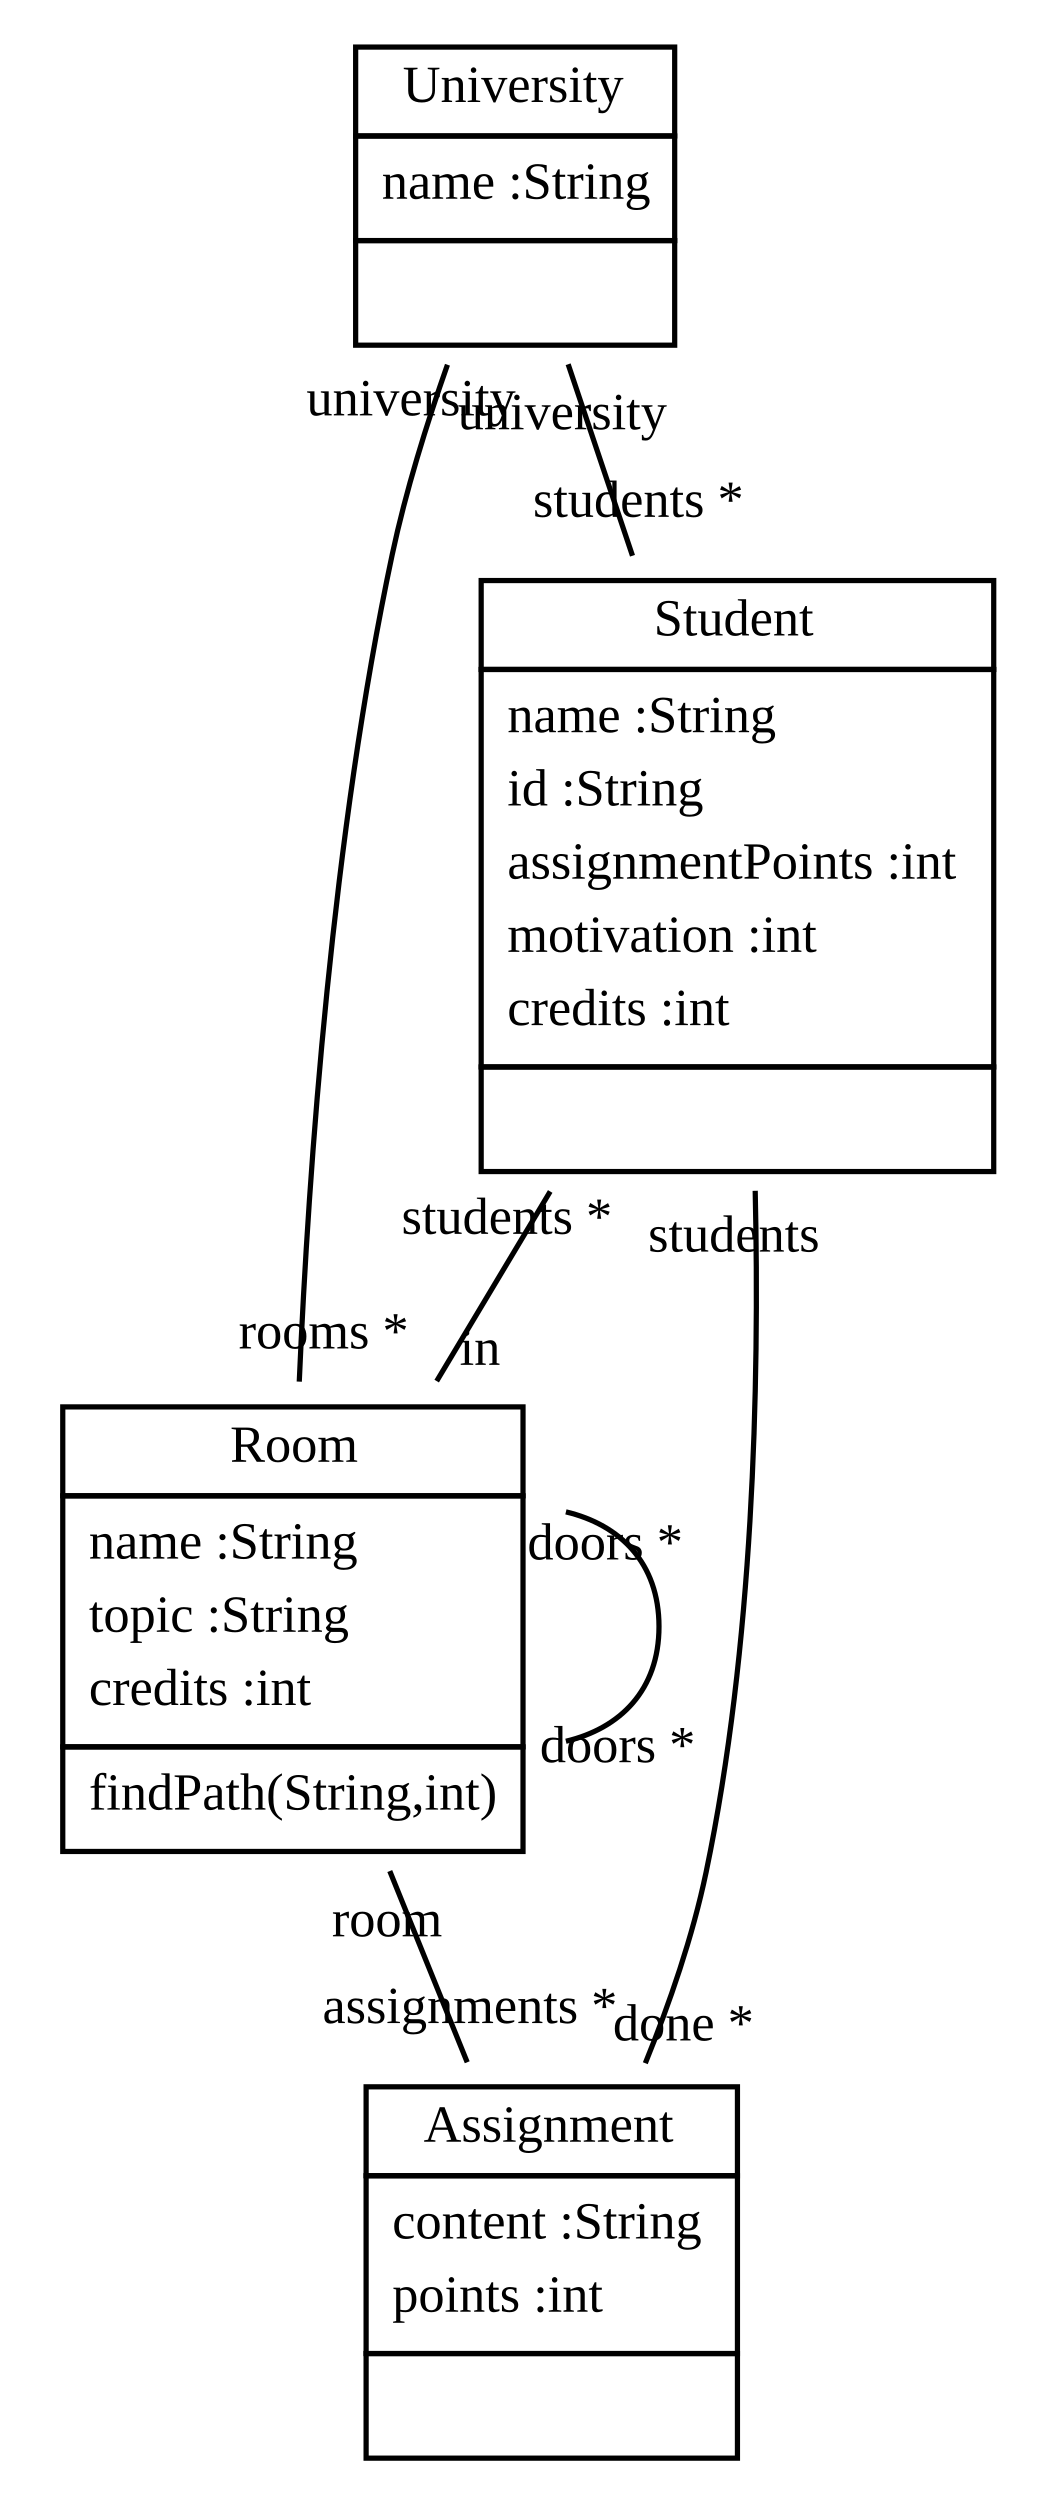
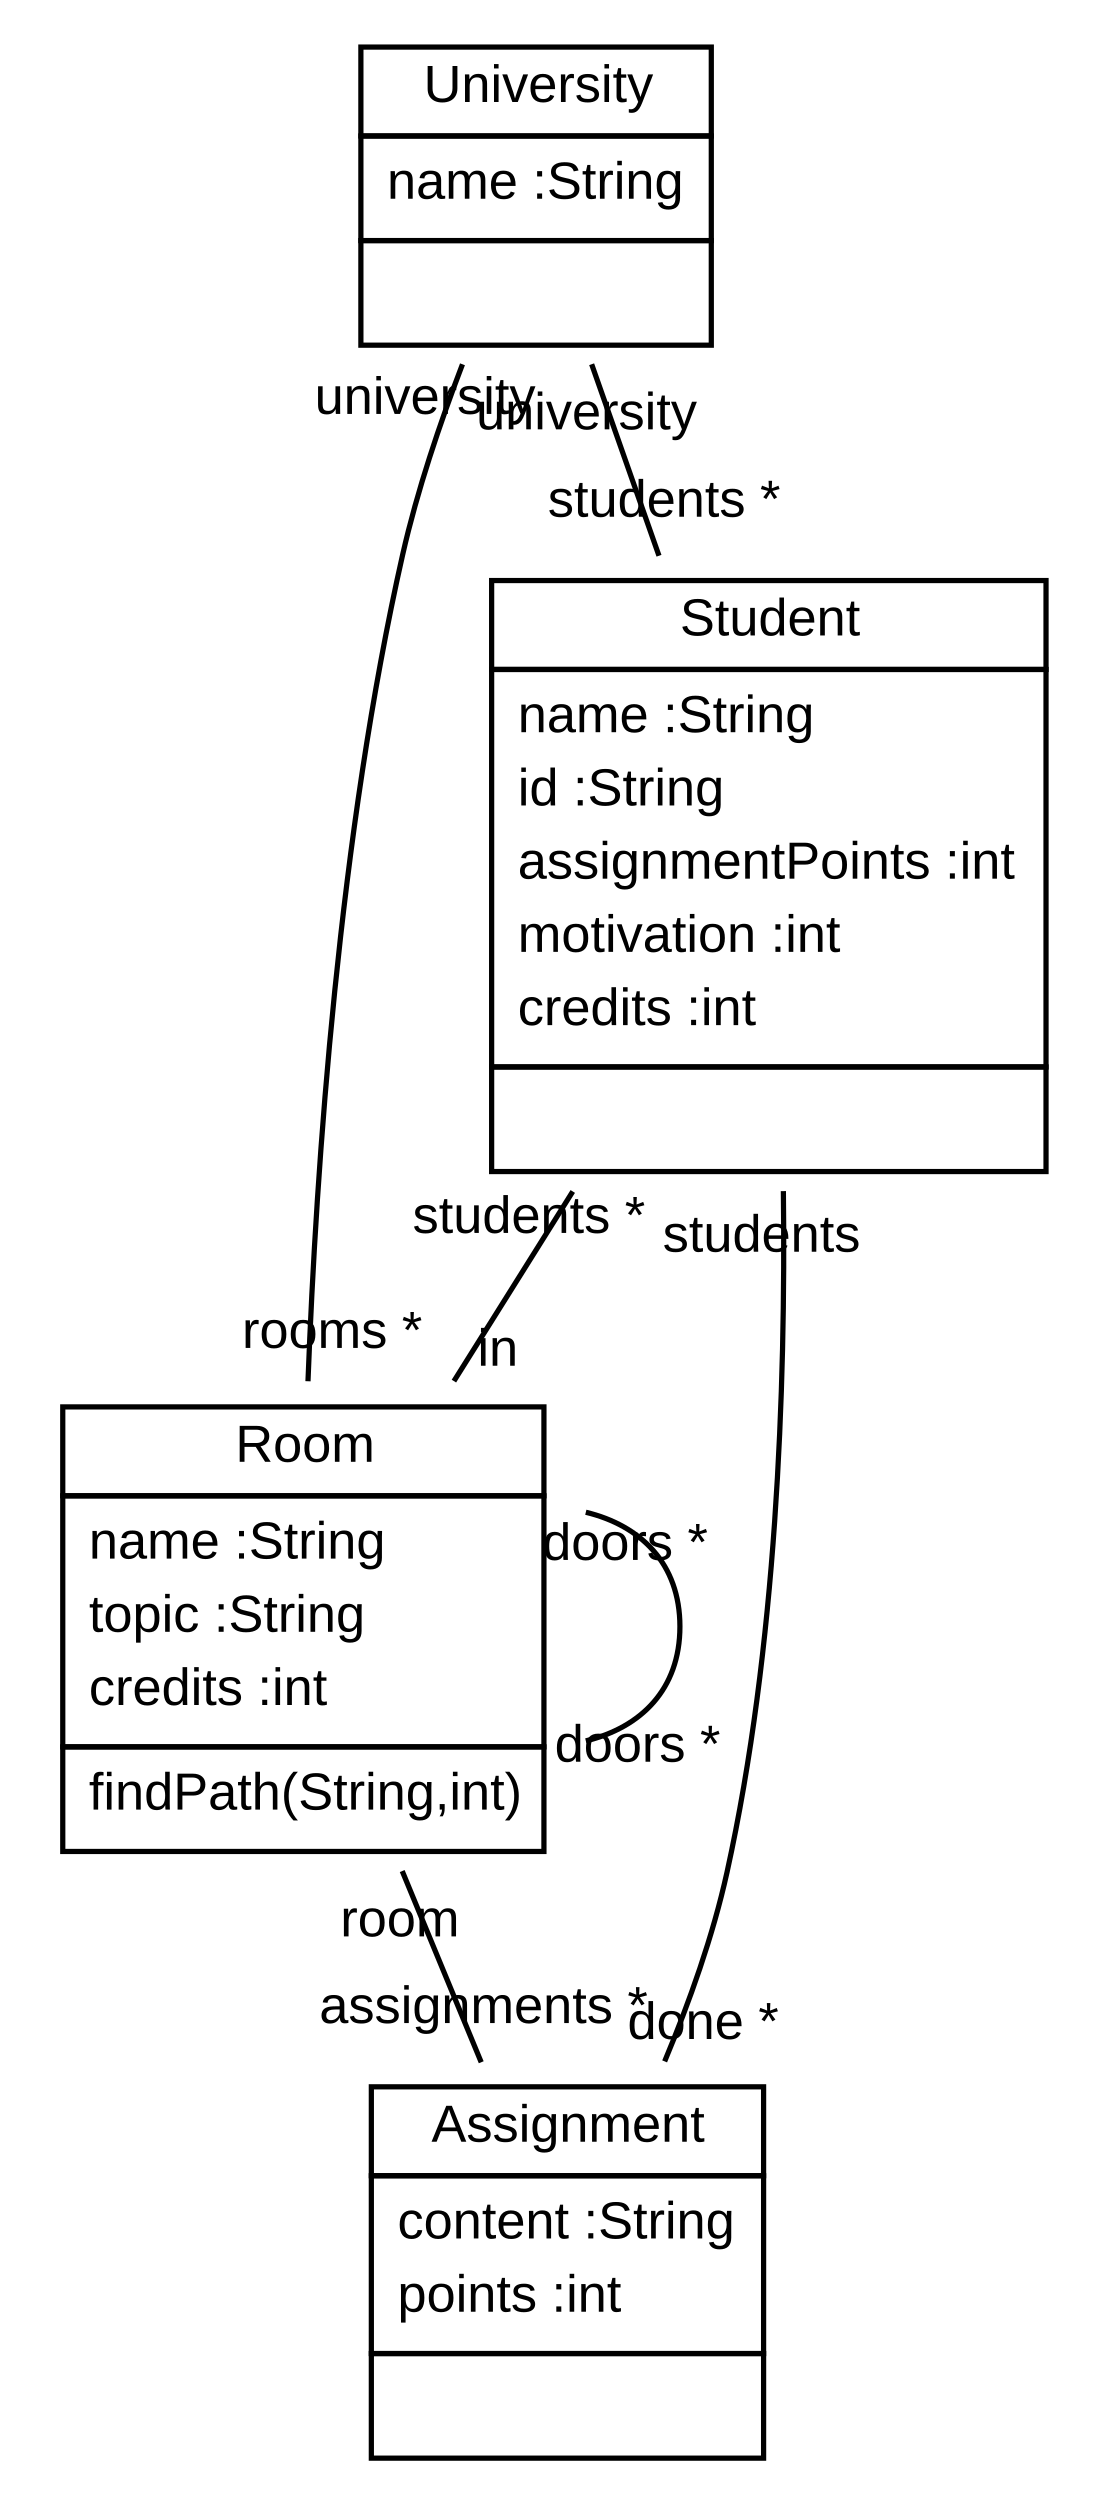
- <svg xmlns="http://www.w3.org/2000/svg" xmlns:xlink="http://www.w3.org/1999/xlink" width="202pt" height="478pt" viewBox="0.00 0.00 202.00 478.00">
+ <svg xmlns="http://www.w3.org/2000/svg" xmlns:xlink="http://www.w3.org/1999/xlink" width="212pt" height="478pt" viewBox="0.00 0.00 212.00 478.00">
  <g id="graph1" class="graph" transform="scale(1 1) rotate(0) translate(4 474)">
-     <polygon fill="white" stroke="white" points="-4,5 -4,-474 199,-474 199,5 -4,5" />
+     <polygon fill="white" stroke="white" points="-4,5 -4,-474 209,-474 209,5 -4,5" />
    <g id="node1" class="node">
      <a xlink:href="../examples/org/sdmlib/examples/studyrightWithAssignments/University.java" xlink:title="&lt;TABLE&gt;">
-         <polygon fill="none" stroke="black" points="64,-448 64,-465 125,-465 125,-448 64,-448" />
-         <text text-anchor="start" x="73" y="-454.5" font-family="Times New Roman,serif" font-size="10.00">University</text>
+         <polygon fill="none" stroke="black" points="65,-448 65,-465 132,-465 132,-448 65,-448" />
+         <text text-anchor="start" x="77" y="-454.5" font-family="Arial" font-size="10.00">University</text>
      </a>
-       <polygon fill="none" stroke="black" points="64,-428 64,-448 125,-448 125,-428 64,-428" />
-       <text text-anchor="start" x="69" y="-436" font-family="Times New Roman,serif" font-size="10.00">name :String</text>
-       <polygon fill="none" stroke="black" points="64,-408 64,-428 125,-428 125,-408 64,-408" />
-       <text text-anchor="start" x="93" y="-416" font-family="Times New Roman,serif" font-size="10.00"> </text>
+       <polygon fill="none" stroke="black" points="65,-428 65,-448 132,-448 132,-428 65,-428" />
+       <text text-anchor="start" x="70" y="-436" font-family="Arial" font-size="10.00">name :String</text>
+       <polygon fill="none" stroke="black" points="65,-408 65,-428 132,-428 132,-408 65,-408" />
+       <text text-anchor="start" x="96.5" y="-416" font-family="Arial" font-size="10.00"> </text>
    </g>
    <g id="node2" class="node">
      <a xlink:href="../examples/org/sdmlib/examples/studyrightWithAssignments/Student.java" xlink:title="&lt;TABLE&gt;">
-         <polygon fill="none" stroke="black" points="88,-346 88,-363 186,-363 186,-346 88,-346" />
-         <text text-anchor="start" x="121" y="-352.5" font-family="Times New Roman,serif" font-size="10.00">Student</text>
+         <polygon fill="none" stroke="black" points="90,-346 90,-363 196,-363 196,-346 90,-346" />
+         <text text-anchor="start" x="126" y="-352.5" font-family="Arial" font-size="10.00">Student</text>
      </a>
-       <polygon fill="none" stroke="black" points="88,-270 88,-346 186,-346 186,-270 88,-270" />
-       <text text-anchor="start" x="93" y="-334" font-family="Times New Roman,serif" font-size="10.00">name :String</text>
-       <text text-anchor="start" x="93" y="-320" font-family="Times New Roman,serif" font-size="10.00">id :String</text>
-       <text text-anchor="start" x="93" y="-306" font-family="Times New Roman,serif" font-size="10.00">assignmentPoints :int</text>
-       <text text-anchor="start" x="93" y="-292" font-family="Times New Roman,serif" font-size="10.00">motivation :int</text>
-       <text text-anchor="start" x="93" y="-278" font-family="Times New Roman,serif" font-size="10.00">credits :int</text>
-       <polygon fill="none" stroke="black" points="88,-250 88,-270 186,-270 186,-250 88,-250" />
-       <text text-anchor="start" x="135.5" y="-258" font-family="Times New Roman,serif" font-size="10.00"> </text>
+       <polygon fill="none" stroke="black" points="90,-270 90,-346 196,-346 196,-270 90,-270" />
+       <text text-anchor="start" x="95" y="-334" font-family="Arial" font-size="10.00">name :String</text>
+       <text text-anchor="start" x="95" y="-320" font-family="Arial" font-size="10.00">id :String</text>
+       <text text-anchor="start" x="95" y="-306" font-family="Arial" font-size="10.00">assignmentPoints :int</text>
+       <text text-anchor="start" x="95" y="-292" font-family="Arial" font-size="10.00">motivation :int</text>
+       <text text-anchor="start" x="95" y="-278" font-family="Arial" font-size="10.00">credits :int</text>
+       <polygon fill="none" stroke="black" points="90,-250 90,-270 196,-270 196,-250 90,-250" />
+       <text text-anchor="start" x="141" y="-258" font-family="Arial" font-size="10.00"> </text>
    </g>
    <g id="edge2" class="edge">
-       <path fill="none" stroke="black" d="M104.629,-404.36C108.36,-393.255 112.683,-380.386 116.931,-367.74" />
-       <text text-anchor="middle" x="118.051" y="-375.177" font-family="Times New Roman,serif" font-size="10.00">students *</text>
-       <text text-anchor="middle" x="103.509" y="-391.922" font-family="Times New Roman,serif" font-size="10.00">university</text>
+       <path fill="none" stroke="black" d="M109.124,-404.36C113.028,-393.255 117.552,-380.386 121.998,-367.74" />
+       <text text-anchor="middle" x="122.979" y="-375.192" font-family="Arial" font-size="10.00">students *</text>
+       <text text-anchor="middle" x="108.143" y="-391.908" font-family="Arial" font-size="10.00">university</text>
    </g>
    <g id="node3" class="node">
      <a xlink:href="../examples/org/sdmlib/examples/studyrightWithAssignments/Room.java" xlink:title="&lt;TABLE&gt;">
-         <polygon fill="none" stroke="black" points="8,-188 8,-205 96,-205 96,-188 8,-188" />
-         <text text-anchor="start" x="40" y="-194.5" font-family="Times New Roman,serif" font-size="10.00">Room</text>
+         <polygon fill="none" stroke="black" points="8,-188 8,-205 100,-205 100,-188 8,-188" />
+         <text text-anchor="start" x="41" y="-194.5" font-family="Arial" font-size="10.00">Room</text>
      </a>
-       <polygon fill="none" stroke="black" points="8,-140 8,-188 96,-188 96,-140 8,-140" />
-       <text text-anchor="start" x="13" y="-176" font-family="Times New Roman,serif" font-size="10.00">name :String</text>
-       <text text-anchor="start" x="13" y="-162" font-family="Times New Roman,serif" font-size="10.00">topic :String</text>
-       <text text-anchor="start" x="13" y="-148" font-family="Times New Roman,serif" font-size="10.00">credits :int</text>
-       <polygon fill="none" stroke="black" points="8,-120 8,-140 96,-140 96,-120 8,-120" />
-       <text text-anchor="start" x="13" y="-128" font-family="Times New Roman,serif" font-size="10.00">findPath(String,int)</text>
+       <polygon fill="none" stroke="black" points="8,-140 8,-188 100,-188 100,-140 8,-140" />
+       <text text-anchor="start" x="13" y="-176" font-family="Arial" font-size="10.00">name :String</text>
+       <text text-anchor="start" x="13" y="-162" font-family="Arial" font-size="10.00">topic :String</text>
+       <text text-anchor="start" x="13" y="-148" font-family="Arial" font-size="10.00">credits :int</text>
+       <polygon fill="none" stroke="black" points="8,-120 8,-140 100,-140 100,-120 8,-120" />
+       <text text-anchor="start" x="13" y="-128" font-family="Arial" font-size="10.00">findPath(String,int)</text>
    </g>
    <g id="edge4" class="edge">
-       <path fill="none" stroke="black" d="M81.554,-404.26C77.587,-392.972 73.566,-380.068 71,-368 59.607,-314.42 55.046,-251.481 53.219,-209.831" />
-       <text text-anchor="middle" x="57.879" y="-216.18" font-family="Times New Roman,serif" font-size="10.00">rooms *</text>
-       <text text-anchor="middle" x="74.592" y="-394.582" font-family="Times New Roman,serif" font-size="10.00">university</text>
+       <path fill="none" stroke="black" d="M84.426,-404.347C80.111,-393.066 75.749,-380.145 73,-368 60.907,-314.574 56.488,-251.603 54.886,-209.905" />
+       <text text-anchor="middle" x="59.502" y="-216.276" font-family="Arial" font-size="10.00">rooms *</text>
+       <text text-anchor="middle" x="77.273" y="-394.859" font-family="Arial" font-size="10.00">university</text>
    </g>
    <g id="edge8" class="edge">
-       <path fill="none" stroke="black" d="M101.199,-246.191C93.939,-234.063 86.412,-221.489 79.494,-209.932" />
-       <text text-anchor="middle" x="87.775" y="-213.037" font-family="Times New Roman,serif" font-size="10.00">in</text>
-       <text text-anchor="middle" x="92.918" y="-238.085" font-family="Times New Roman,serif" font-size="10.00">students *</text>
+       <path fill="none" stroke="black" d="M105.514,-246.191C97.913,-234.063 90.032,-221.489 82.788,-209.932" />
+       <text text-anchor="middle" x="91.182" y="-212.867" font-family="Arial" font-size="10.00">in</text>
+       <text text-anchor="middle" x="97.12" y="-238.256" font-family="Arial" font-size="10.00">students *</text>
    </g>
    <g id="node4" class="node">
      <a xlink:href="../examples/org/sdmlib/examples/studyrightWithAssignments/Assignment.java" xlink:title="&lt;TABLE&gt;">
-         <polygon fill="none" stroke="black" points="66,-58 66,-75 137,-75 137,-58 66,-58" />
-         <text text-anchor="start" x="77" y="-64.5" font-family="Times New Roman,serif" font-size="10.00">Assignment</text>
+         <polygon fill="none" stroke="black" points="67,-58 67,-75 142,-75 142,-58 67,-58" />
+         <text text-anchor="start" x="78.5" y="-64.5" font-family="Arial" font-size="10.00">Assignment</text>
      </a>
-       <polygon fill="none" stroke="black" points="66,-24 66,-58 137,-58 137,-24 66,-24" />
-       <text text-anchor="start" x="71" y="-46" font-family="Times New Roman,serif" font-size="10.00">content :String</text>
-       <text text-anchor="start" x="71" y="-32" font-family="Times New Roman,serif" font-size="10.00">points :int</text>
-       <polygon fill="none" stroke="black" points="66,-4 66,-24 137,-24 137,-4 66,-4" />
-       <text text-anchor="start" x="100" y="-12" font-family="Times New Roman,serif" font-size="10.00"> </text>
+       <polygon fill="none" stroke="black" points="67,-24 67,-58 142,-58 142,-24 67,-24" />
+       <text text-anchor="start" x="72" y="-46" font-family="Arial" font-size="10.00">content :String</text>
+       <text text-anchor="start" x="72" y="-32" font-family="Arial" font-size="10.00">points :int</text>
+       <polygon fill="none" stroke="black" points="67,-4 67,-24 142,-24 142,-4 67,-4" />
+       <text text-anchor="start" x="102.5" y="-12" font-family="Arial" font-size="10.00"> </text>
    </g>
    <g id="edge12" class="edge">
-       <path fill="none" stroke="black" d="M140.395,-246.319C141.249,-208.57 139.98,-158.965 131,-116 128.447,-103.783 124.043,-90.995 119.383,-79.511" />
-       <text text-anchor="middle" x="126.666" y="-83.865" font-family="Times New Roman,serif" font-size="10.00">done *</text>
-       <text text-anchor="middle" x="136.314" y="-234.689" font-family="Times New Roman,serif" font-size="10.00">students</text>
+       <path fill="none" stroke="black" d="M145.782,-246.26C146.245,-208.489 144.455,-158.88 135,-116 132.33,-103.892 127.833,-91.246 123.08,-79.863" />
+       <text text-anchor="middle" x="130.431" y="-84.142" font-family="Arial" font-size="10.00">done *</text>
+       <text text-anchor="middle" x="141.607" y="-234.674" font-family="Arial" font-size="10.00">students</text>
    </g>
    <g id="edge6" class="edge">
-       <path fill="none" stroke="black" d="M104.202,-184.931C114.592,-182.463 122,-175.152 122,-163 122,-150.848 114.592,-143.537 104.202,-141.069" />
-       <text text-anchor="middle" x="114.088" y="-137.062" font-family="Times New Roman,serif" font-size="10.00">doors *</text>
-       <text text-anchor="middle" x="111.711" y="-175.827" font-family="Times New Roman,serif" font-size="10.00">doors *</text>
+       <path fill="none" stroke="black" d="M108.007,-184.857C118.529,-182.319 126,-175.033 126,-163 126,-150.967 118.529,-143.681 108.007,-141.143" />
+       <text text-anchor="middle" x="117.896" y="-137.157" font-family="Arial" font-size="10.00">doors *</text>
+       <text text-anchor="middle" x="115.502" y="-175.737" font-family="Arial" font-size="10.00">doors *</text>
    </g>
    <g id="edge10" class="edge">
-       <path fill="none" stroke="black" d="M70.525,-116.255C75.403,-104.209 80.618,-91.331 85.33,-79.696" />
-       <text text-anchor="middle" x="85.845" y="-87.183" font-family="Times New Roman,serif" font-size="10.00">assignments *</text>
-       <text text-anchor="middle" x="70.009" y="-103.768" font-family="Times New Roman,serif" font-size="10.00">room</text>
+       <path fill="none" stroke="black" d="M72.903,-116.255C77.881,-104.209 83.202,-91.331 88.01,-79.696" />
+       <text text-anchor="middle" x="88.455" y="-87.186" font-family="Arial" font-size="10.00">assignments *</text>
+       <text text-anchor="middle" x="72.458" y="-103.765" font-family="Arial" font-size="10.00">room</text>
    </g>
  </g>
</svg>
